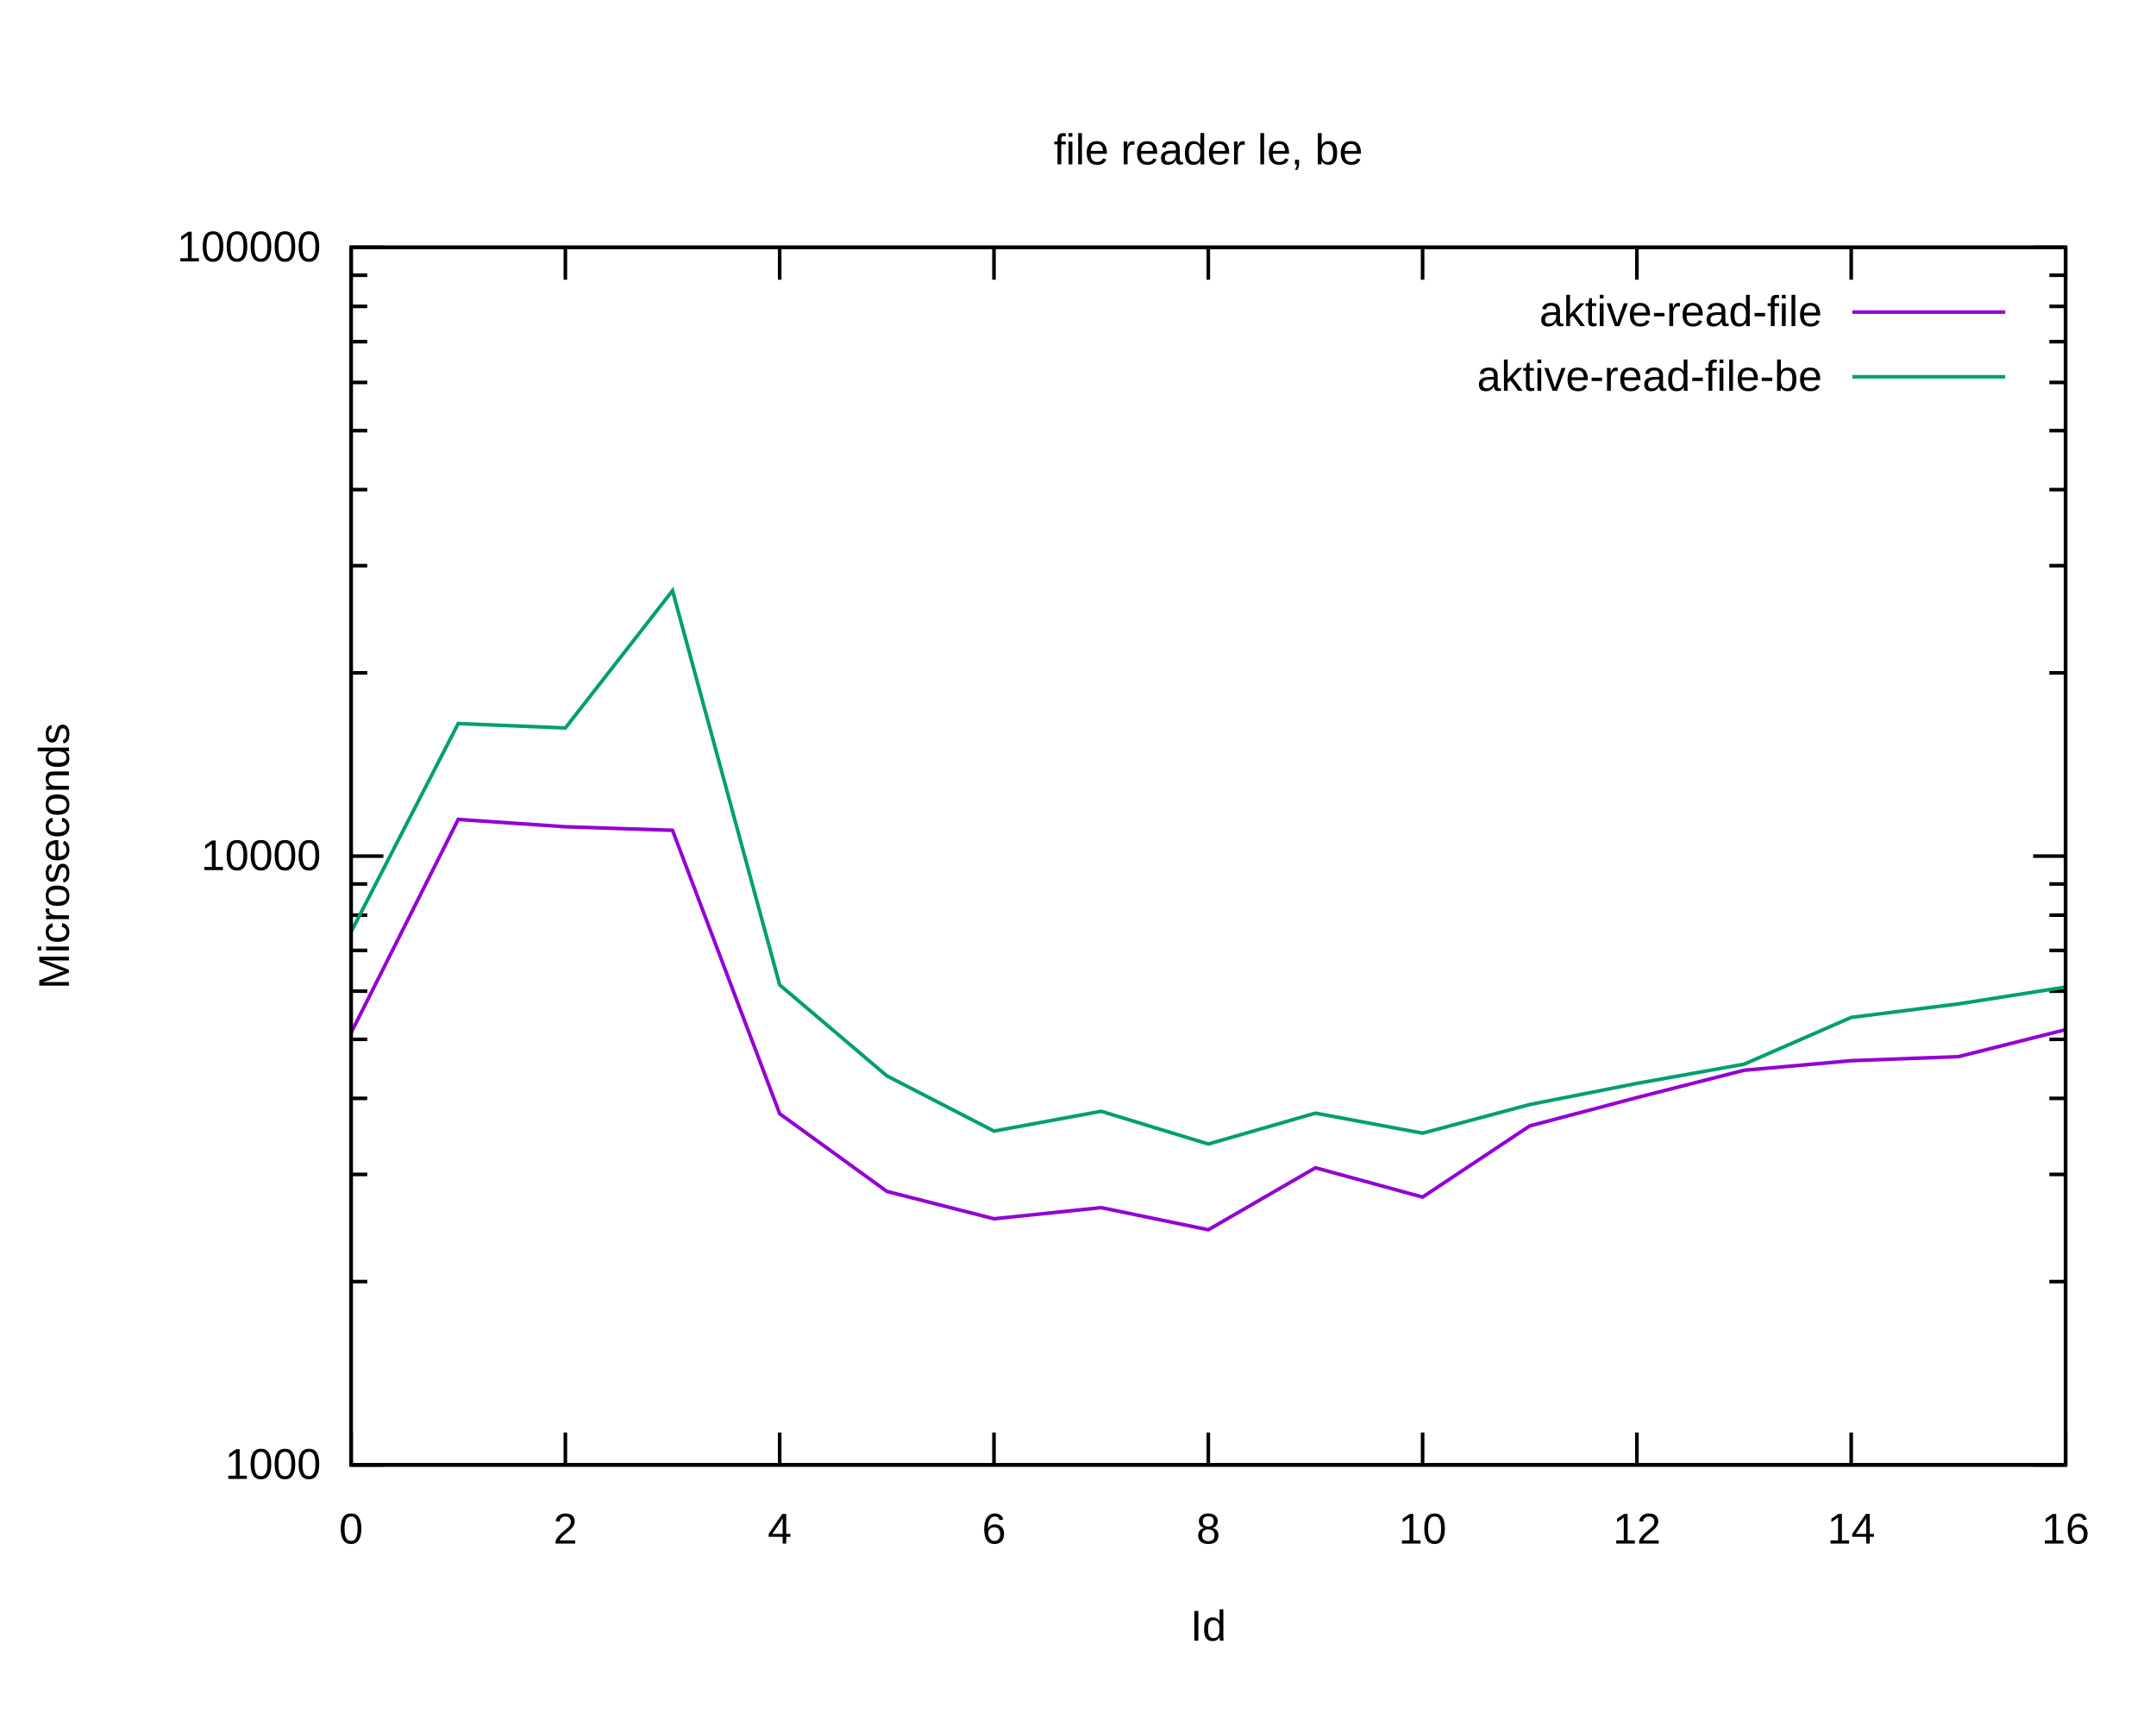
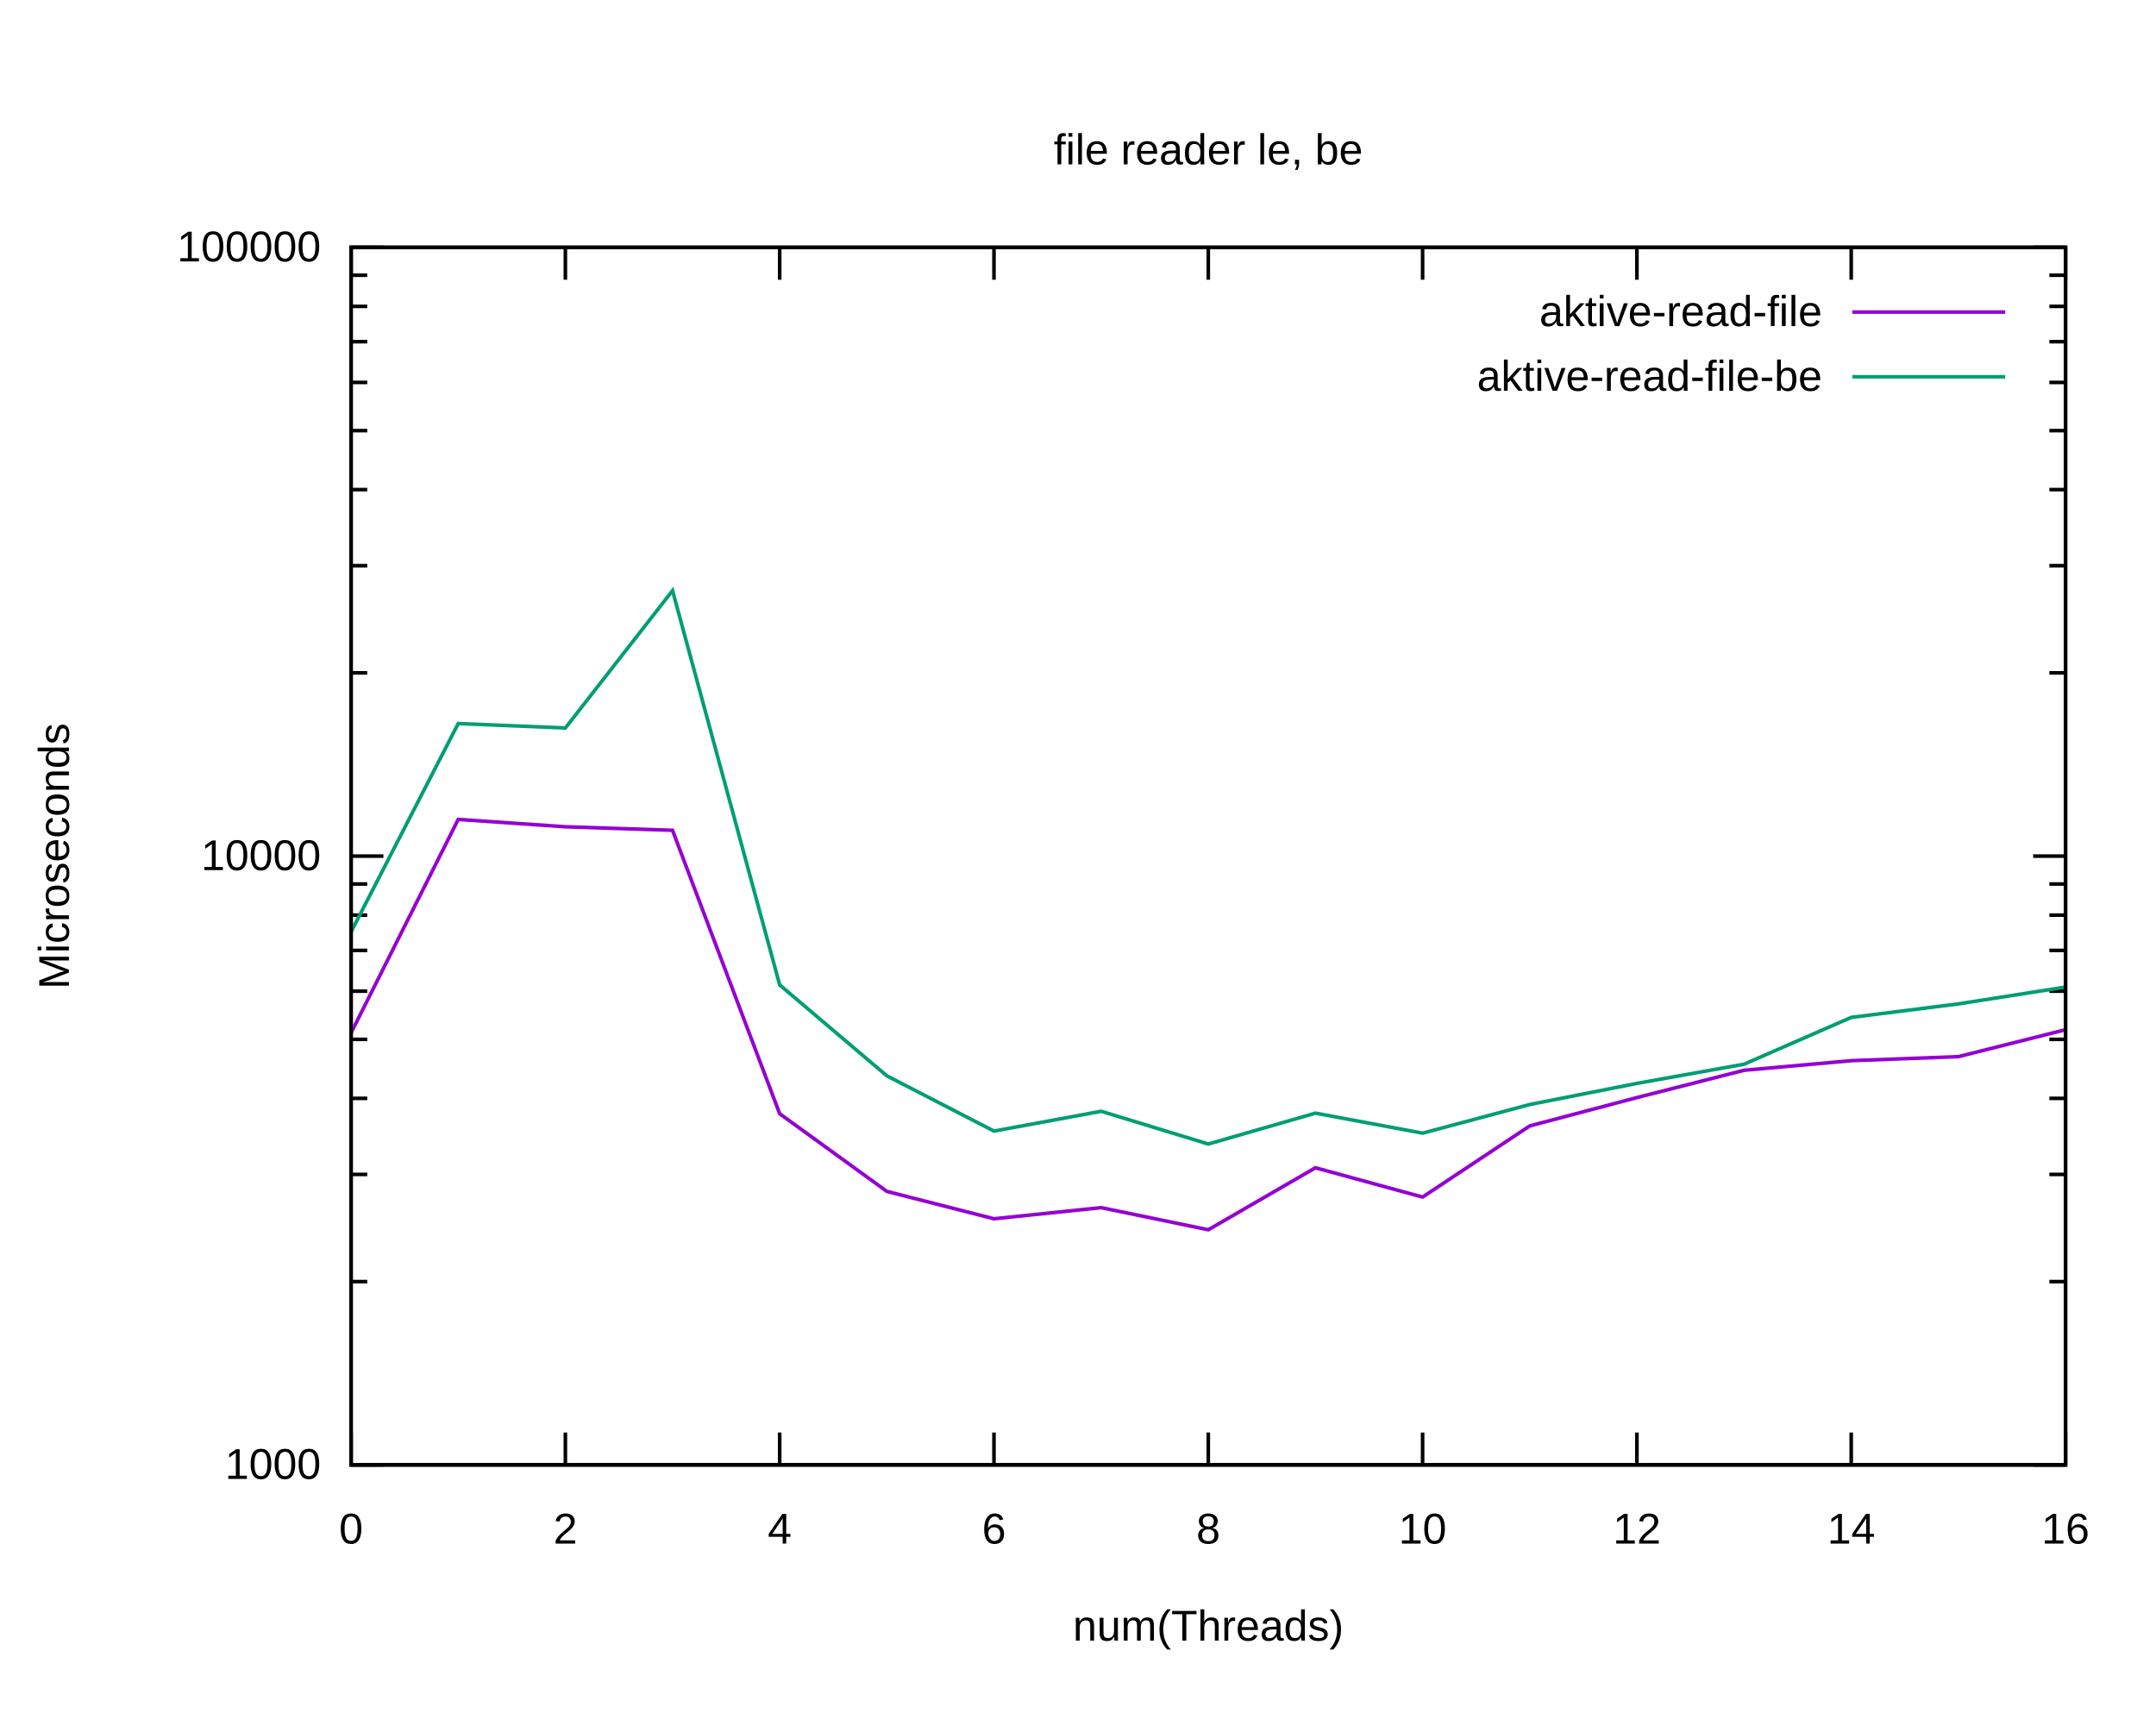
<svg xmlns="http://www.w3.org/2000/svg" xmlns:xlink="http://www.w3.org/1999/xlink" viewBox="0 0 600 480">
  <g id="gnuplot_canvas">
    <rect x="0" y="0" width="600" height="480" fill="none" />
    <defs>
      <circle id="gpDot" r="0.5" stroke-width="0.5" stroke="currentColor" />
      <path id="gpPt0" stroke-width="0.222" stroke="currentColor" d="M-1,0 h2 M0,-1 v2" />
      <path id="gpPt1" stroke-width="0.222" stroke="currentColor" d="M-1,-1 L1,1 M1,-1 L-1,1" />
      <path id="gpPt2" stroke-width="0.222" stroke="currentColor" d="M-1,0 L1,0 M0,-1 L0,1 M-1,-1 L1,1 M-1,1 L1,-1" />
      <rect id="gpPt3" stroke-width="0.222" stroke="currentColor" x="-1" y="-1" width="2" height="2" />
      <rect id="gpPt4" stroke-width="0.222" stroke="currentColor" fill="currentColor" x="-1" y="-1" width="2" height="2" />
      <circle id="gpPt5" stroke-width="0.222" stroke="currentColor" cx="0" cy="0" r="1" />
      <use xlink:href="#gpPt5" id="gpPt6" fill="currentColor" stroke="none" />
      <path id="gpPt7" stroke-width="0.222" stroke="currentColor" d="M0,-1.33 L-1.33,0.67 L1.33,0.67 z" />
      <use xlink:href="#gpPt7" id="gpPt8" fill="currentColor" stroke="none" />
      <use xlink:href="#gpPt7" id="gpPt9" stroke="currentColor" transform="rotate(180)" />
      <use xlink:href="#gpPt9" id="gpPt10" fill="currentColor" stroke="none" />
      <use xlink:href="#gpPt3" id="gpPt11" stroke="currentColor" transform="rotate(45)" />
      <use xlink:href="#gpPt11" id="gpPt12" fill="currentColor" stroke="none" />
      <path id="gpPt13" stroke-width="0.222" stroke="currentColor" d="M0,1.330 L1.265,0.411 L0.782,-1.067 L-0.782,-1.076 L-1.265,0.411 z" />
      <use xlink:href="#gpPt13" id="gpPt14" fill="currentColor" stroke="none" />
      <filter id="textbox" filterUnits="objectBoundingBox" x="0" y="0" height="1" width="1">
        <feFlood flood-color="white" flood-opacity="1" result="bgnd" />
        <feComposite in="SourceGraphic" in2="bgnd" operator="atop" />
      </filter>
      <filter id="greybox" filterUnits="objectBoundingBox" x="0" y="0" height="1" width="1">
        <feFlood flood-color="lightgrey" flood-opacity="1" result="grey" />
        <feComposite in="SourceGraphic" in2="grey" operator="atop" />
      </filter>
    </defs>
    <g fill="none" color="white" stroke="currentColor" stroke-width="1.00" stroke-linecap="butt" stroke-linejoin="miter">
</g>
    <g fill="none" color="black" stroke="currentColor" stroke-width="1.00" stroke-linecap="butt" stroke-linejoin="miter">
      <path stroke="black" d="M97.70,407.58 L106.70,407.58 M574.82,407.58 L565.82,407.58  " />
      <g transform="translate(89.31,411.48)" stroke="none" fill="black" font-family="Arial" font-size="12.00" text-anchor="end">
        <text>
          <tspan font-family="Arial"> 1000</tspan>
        </text>
      </g>
    </g>
    <g fill="none" color="black" stroke="currentColor" stroke-width="1.00" stroke-linecap="butt" stroke-linejoin="miter">
      <path stroke="black" d="M97.70,356.59 L102.20,356.59 M574.82,356.59 L570.32,356.59 M97.70,326.77 L102.20,326.77 M574.82,326.77 L570.32,326.77   M97.70,305.61 L102.20,305.61 M574.82,305.61 L570.32,305.61 M97.70,289.19 L102.20,289.19 M574.82,289.19 L570.32,289.19   M97.70,275.78 L102.20,275.78 M574.82,275.78 L570.32,275.78 M97.70,264.44 L102.20,264.44 M574.82,264.44 L570.32,264.44   M97.70,254.62 L102.20,254.62 M574.82,254.62 L570.32,254.62 M97.70,245.96 L102.20,245.96 M574.82,245.96 L570.32,245.96   M97.70,238.20 L106.70,238.20 M574.82,238.20 L565.82,238.20  " />
      <g transform="translate(89.31,242.10)" stroke="none" fill="black" font-family="Arial" font-size="12.00" text-anchor="end">
        <text>
          <tspan font-family="Arial"> 10000</tspan>
        </text>
      </g>
    </g>
    <g fill="none" color="black" stroke="currentColor" stroke-width="1.00" stroke-linecap="butt" stroke-linejoin="miter">
      <path stroke="black" d="M97.70,187.22 L102.20,187.22 M574.82,187.22 L570.32,187.22 M97.70,157.39 L102.20,157.39 M574.82,157.39 L570.32,157.39   M97.70,136.23 L102.20,136.23 M574.82,136.23 L570.32,136.23 M97.70,119.82 L102.20,119.82 M574.82,119.82 L570.32,119.82   M97.70,106.41 L102.20,106.41 M574.82,106.41 L570.32,106.41 M97.70,95.07 L102.20,95.07 M574.82,95.07 L570.32,95.07   M97.70,85.24 L102.20,85.24 M574.82,85.24 L570.32,85.24 M97.70,76.58 L102.20,76.58 M574.82,76.58 L570.32,76.58   M97.70,68.83 L106.70,68.83 M574.82,68.83 L565.82,68.83  " />
      <g transform="translate(89.31,72.73)" stroke="none" fill="black" font-family="Arial" font-size="12.00" text-anchor="end">
        <text>
          <tspan font-family="Arial"> 100000</tspan>
        </text>
      </g>
    </g>
    <g fill="none" color="black" stroke="currentColor" stroke-width="1.00" stroke-linecap="butt" stroke-linejoin="miter">
      <path stroke="black" d="M97.70,407.58 L97.70,398.58 M97.70,68.83 L97.70,77.83  " />
      <g transform="translate(97.70,429.48)" stroke="none" fill="black" font-family="Arial" font-size="12.00" text-anchor="middle">
        <text>
          <tspan font-family="Arial"> 0</tspan>
        </text>
      </g>
    </g>
    <g fill="none" color="black" stroke="currentColor" stroke-width="1.00" stroke-linecap="butt" stroke-linejoin="miter">
      <path stroke="black" d="M157.34,407.58 L157.34,398.58 M157.34,68.83 L157.34,77.83  " />
      <g transform="translate(157.34,429.48)" stroke="none" fill="black" font-family="Arial" font-size="12.00" text-anchor="middle">
        <text>
          <tspan font-family="Arial"> 2</tspan>
        </text>
      </g>
    </g>
    <g fill="none" color="black" stroke="currentColor" stroke-width="1.00" stroke-linecap="butt" stroke-linejoin="miter">
      <path stroke="black" d="M216.98,407.58 L216.98,398.58 M216.98,68.83 L216.98,77.83  " />
      <g transform="translate(216.98,429.48)" stroke="none" fill="black" font-family="Arial" font-size="12.00" text-anchor="middle">
        <text>
          <tspan font-family="Arial"> 4</tspan>
        </text>
      </g>
    </g>
    <g fill="none" color="black" stroke="currentColor" stroke-width="1.00" stroke-linecap="butt" stroke-linejoin="miter">
      <path stroke="black" d="M276.62,407.58 L276.62,398.58 M276.62,68.83 L276.62,77.83  " />
      <g transform="translate(276.62,429.48)" stroke="none" fill="black" font-family="Arial" font-size="12.00" text-anchor="middle">
        <text>
          <tspan font-family="Arial"> 6</tspan>
        </text>
      </g>
    </g>
    <g fill="none" color="black" stroke="currentColor" stroke-width="1.00" stroke-linecap="butt" stroke-linejoin="miter">
      <path stroke="black" d="M336.26,407.58 L336.26,398.58 M336.26,68.83 L336.26,77.83  " />
      <g transform="translate(336.26,429.48)" stroke="none" fill="black" font-family="Arial" font-size="12.00" text-anchor="middle">
        <text>
          <tspan font-family="Arial"> 8</tspan>
        </text>
      </g>
    </g>
    <g fill="none" color="black" stroke="currentColor" stroke-width="1.00" stroke-linecap="butt" stroke-linejoin="miter">
      <path stroke="black" d="M395.90,407.58 L395.90,398.58 M395.90,68.83 L395.90,77.83  " />
      <g transform="translate(395.90,429.48)" stroke="none" fill="black" font-family="Arial" font-size="12.00" text-anchor="middle">
        <text>
          <tspan font-family="Arial"> 10</tspan>
        </text>
      </g>
    </g>
    <g fill="none" color="black" stroke="currentColor" stroke-width="1.00" stroke-linecap="butt" stroke-linejoin="miter">
      <path stroke="black" d="M455.54,407.58 L455.54,398.58 M455.54,68.83 L455.54,77.83  " />
      <g transform="translate(455.54,429.48)" stroke="none" fill="black" font-family="Arial" font-size="12.00" text-anchor="middle">
        <text>
          <tspan font-family="Arial"> 12</tspan>
        </text>
      </g>
    </g>
    <g fill="none" color="black" stroke="currentColor" stroke-width="1.00" stroke-linecap="butt" stroke-linejoin="miter">
      <path stroke="black" d="M515.18,407.58 L515.18,398.58 M515.18,68.83 L515.18,77.83  " />
      <g transform="translate(515.18,429.48)" stroke="none" fill="black" font-family="Arial" font-size="12.00" text-anchor="middle">
        <text>
          <tspan font-family="Arial"> 14</tspan>
        </text>
      </g>
    </g>
    <g fill="none" color="black" stroke="currentColor" stroke-width="1.00" stroke-linecap="butt" stroke-linejoin="miter">
      <path stroke="black" d="M574.82,407.58 L574.82,398.58 M574.82,68.83 L574.82,77.83  " />
      <g transform="translate(574.82,429.48)" stroke="none" fill="black" font-family="Arial" font-size="12.00" text-anchor="middle">
        <text>
          <tspan font-family="Arial"> 16</tspan>
        </text>
      </g>
    </g>
    <g fill="none" color="black" stroke="currentColor" stroke-width="1.00" stroke-linecap="butt" stroke-linejoin="miter">
</g>
    <g fill="none" color="black" stroke="currentColor" stroke-width="1.00" stroke-linecap="butt" stroke-linejoin="miter">
      <path stroke="black" d="M97.70,68.83 L97.70,407.58 L574.82,407.58 L574.82,68.83 L97.70,68.83 Z  " />
    </g>
    <g fill="none" color="black" stroke="currentColor" stroke-width="1.00" stroke-linecap="butt" stroke-linejoin="miter">
      <g transform="translate(19.18,238.21) rotate(270)" stroke="none" fill="black" font-family="Arial" font-size="12.00" text-anchor="middle">
        <text>
          <tspan font-family="Arial">Microseconds</tspan>
        </text>
      </g>
    </g>
    <g fill="none" color="black" stroke="currentColor" stroke-width="1.00" stroke-linecap="butt" stroke-linejoin="miter">
      <g transform="translate(336.26,456.48)" stroke="none" fill="black" font-family="Arial" font-size="12.00" text-anchor="middle">
        <text>
-           <tspan font-family="Arial">Id</tspan>
+           <tspan font-family="Arial">num(Threads)</tspan>
        </text>
      </g>
    </g>
    <g fill="none" color="black" stroke="currentColor" stroke-width="1.00" stroke-linecap="butt" stroke-linejoin="miter">
</g>
    <g id="gnuplot_plot_1">
      <g fill="none" color="black" stroke="currentColor" stroke-width="1.00" stroke-linecap="butt" stroke-linejoin="miter">
        <g transform="translate(507.09,90.73)" stroke="none" fill="black" font-family="Arial" font-size="12.00" text-anchor="end">
          <text>
            <tspan font-family="Arial">aktive-read-file</tspan>
          </text>
        </g>
      </g>
      <g fill="none" color="black" stroke="currentColor" stroke-width="1.00" stroke-linecap="butt" stroke-linejoin="miter">
        <path stroke="rgb(148,   0, 211)" d="M515.48,86.83 L558.04,86.83 M97.70,287.39 L127.52,227.99 L157.34,230.04 L187.16,231.02 L216.98,309.88 L246.80,331.49   L276.62,339.11 L306.44,336.01 L336.26,342.17 L366.08,324.92 L395.90,333.07 L425.72,313.27 L455.54,305.39 L485.36,297.79   L515.18,295.12 L545.00,294.00 L574.82,286.51  " />
      </g>
    </g>
    <g id="gnuplot_plot_2">
      <g fill="none" color="black" stroke="currentColor" stroke-width="1.00" stroke-linecap="butt" stroke-linejoin="miter">
        <g transform="translate(507.09,108.73)" stroke="none" fill="black" font-family="Arial" font-size="12.00" text-anchor="end">
          <text>
            <tspan font-family="Arial">aktive-read-file-be</tspan>
          </text>
        </g>
      </g>
      <g fill="none" color="black" stroke="currentColor" stroke-width="1.00" stroke-linecap="butt" stroke-linejoin="miter">
        <path stroke="rgb(  0, 158, 115)" d="M515.48,104.83 L558.04,104.83 M97.70,259.29 L127.52,201.32 L157.34,202.55 L187.16,164.33 L216.98,274.04 L246.80,299.34   L276.62,314.71 L306.44,309.20 L336.26,318.31 L366.08,309.72 L395.90,315.29 L425.72,307.32 L455.54,301.44 L485.36,296.10   L515.18,283.08 L545.00,279.32 L574.82,274.64  " />
      </g>
    </g>
    <g fill="none" color="white" stroke="rgb(  0, 158, 115)" stroke-width="2.00" stroke-linecap="butt" stroke-linejoin="miter">
</g>
    <g fill="none" color="black" stroke="currentColor" stroke-width="2.00" stroke-linecap="butt" stroke-linejoin="miter">
</g>
    <g fill="none" color="black" stroke="black" stroke-width="1.00" stroke-linecap="butt" stroke-linejoin="miter">
</g>
    <g fill="none" color="black" stroke="currentColor" stroke-width="1.00" stroke-linecap="butt" stroke-linejoin="miter">
      <path stroke="black" d="M97.70,68.83 L97.70,407.58 L574.82,407.58 L574.82,68.83 L97.70,68.83 Z  " />
    </g>
    <g fill="none" color="black" stroke="currentColor" stroke-width="1.00" stroke-linecap="butt" stroke-linejoin="miter">
      <g transform="translate(336.26,45.73)" stroke="none" fill="black" font-family="Arial" font-size="12.00" text-anchor="middle">
        <text>
          <tspan font-family="Arial">file reader le, be</tspan>
        </text>
      </g>
    </g>
    <g fill="none" color="black" stroke="currentColor" stroke-width="1.00" stroke-linecap="butt" stroke-linejoin="miter">
</g>
  </g>
</svg>
